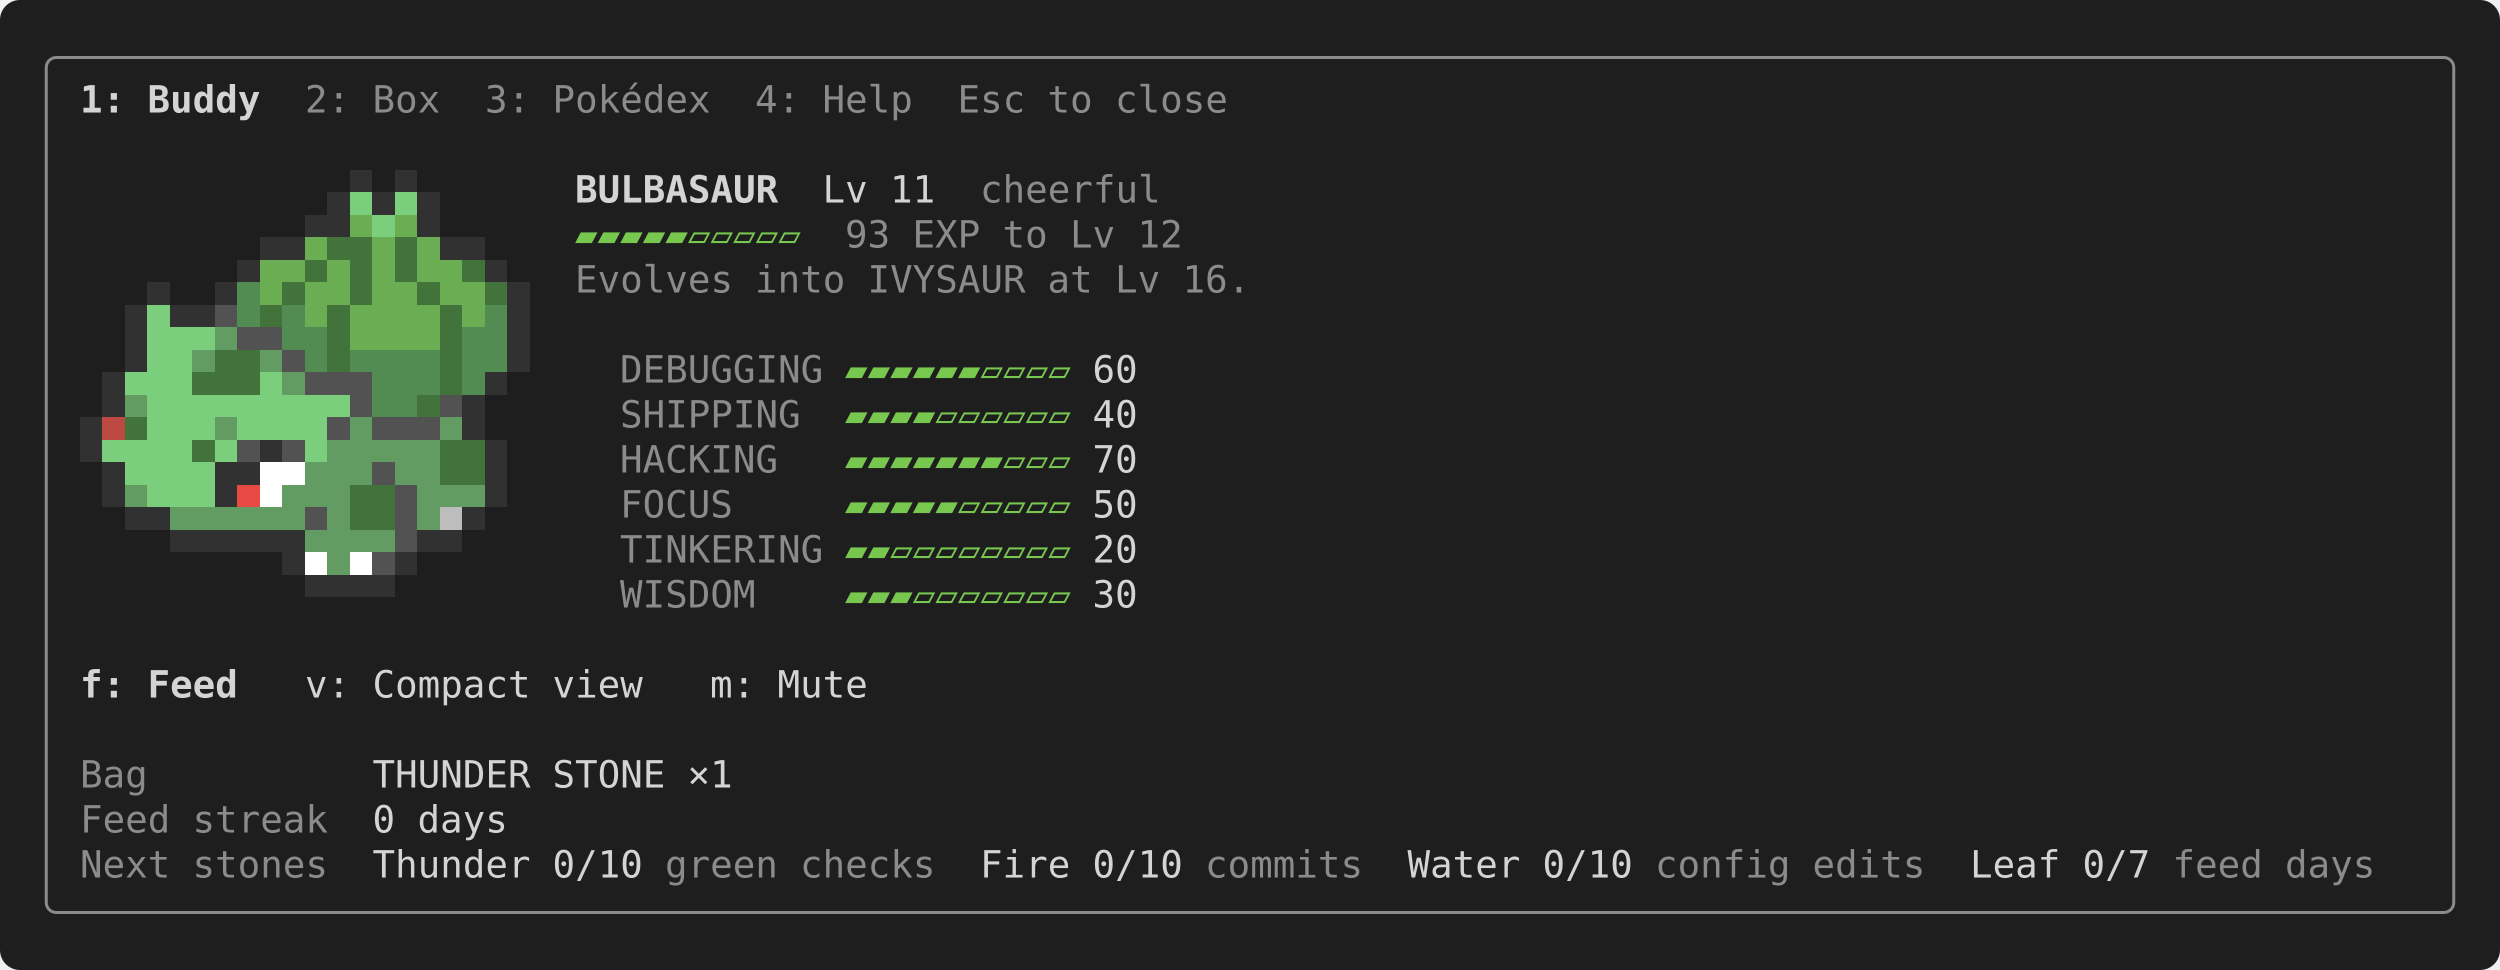
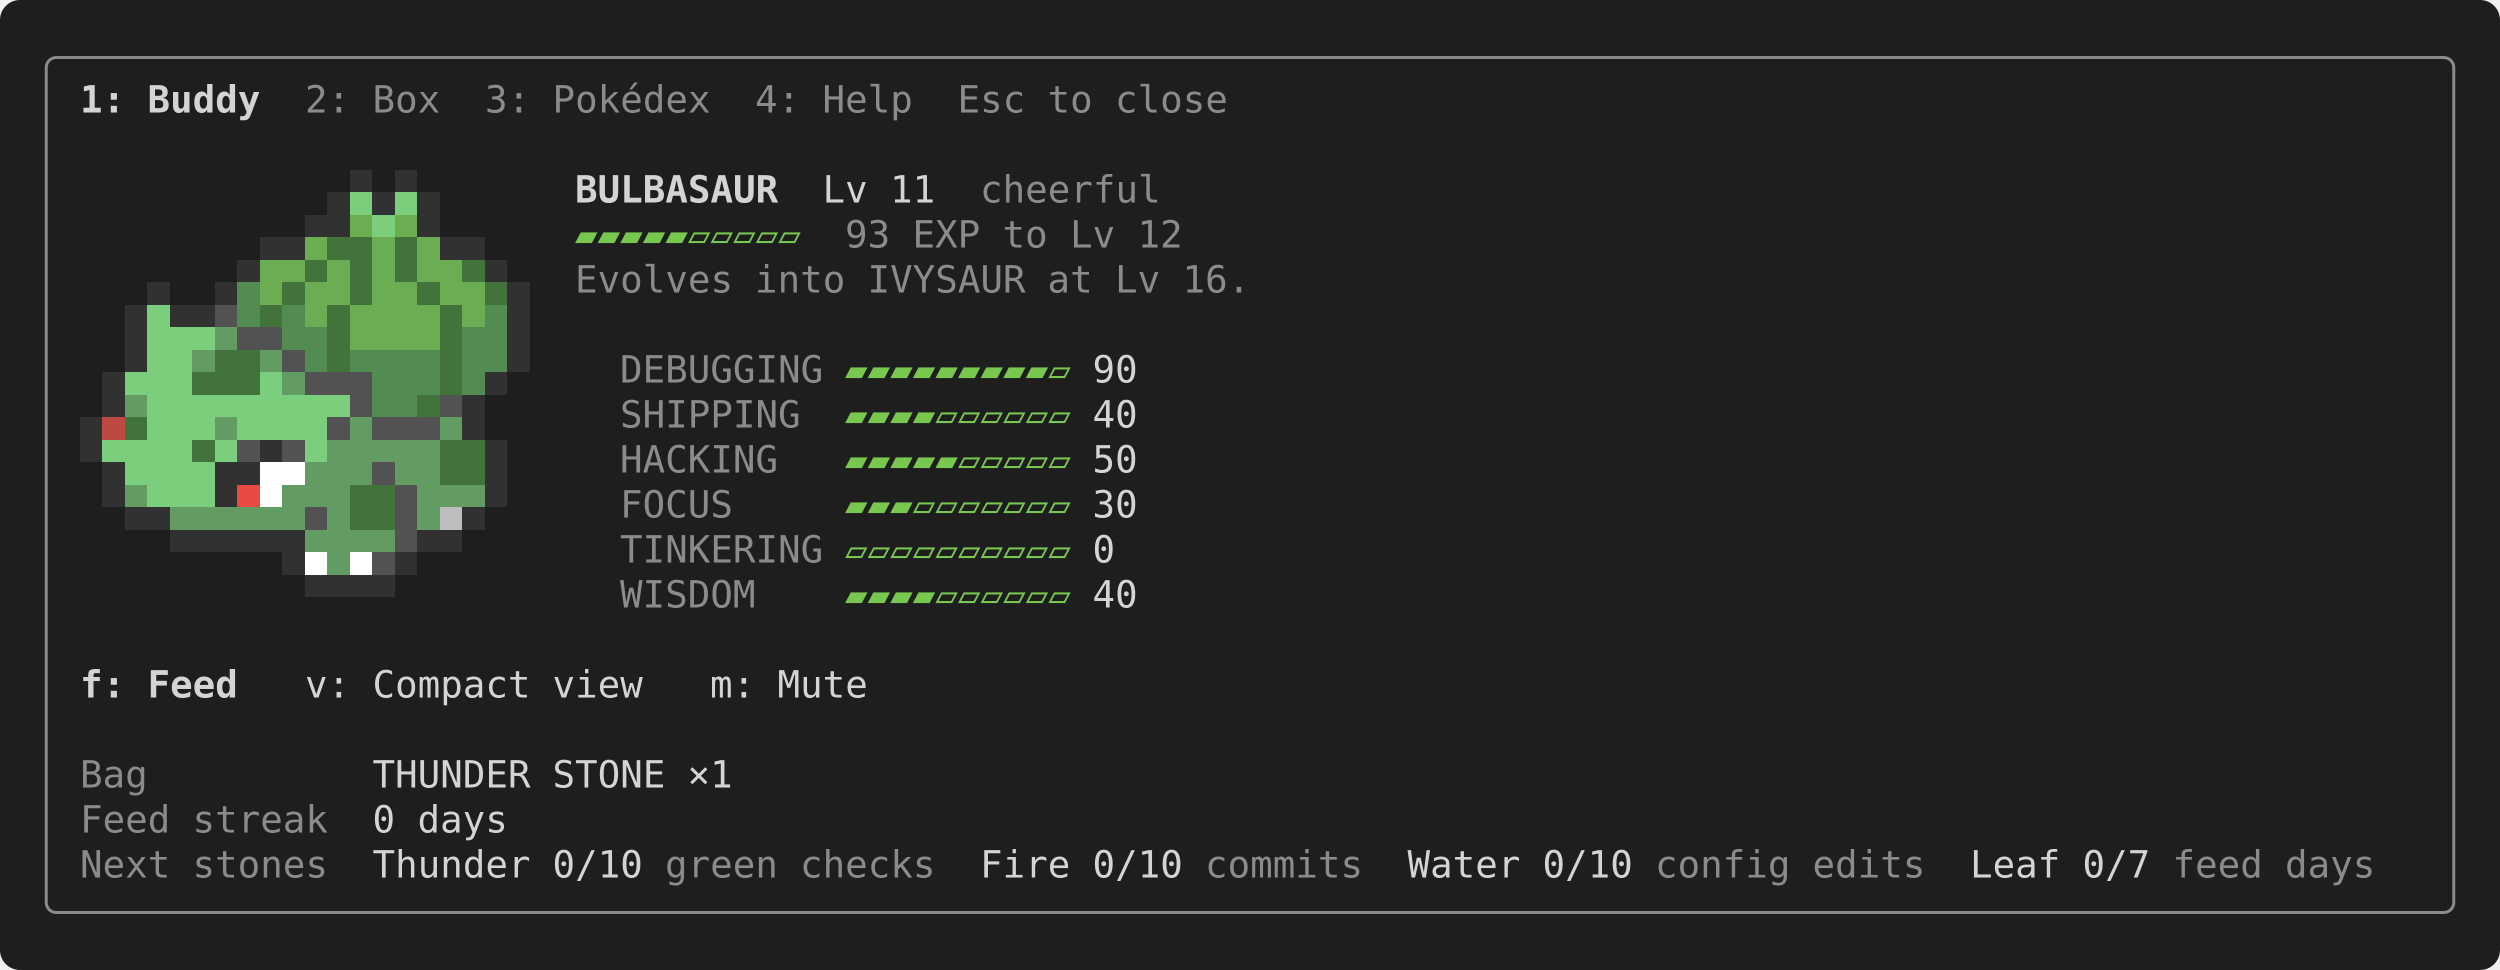
<svg xmlns="http://www.w3.org/2000/svg" width="1000" height="388" viewBox="0 0 1000 388">
  <rect width="1000" height="388" rx="8" fill="#1e1e1e" />
  <g shape-rendering="crispEdges">
    <rect x="140" y="68" width="9" height="9" fill="#313131" />
    <rect x="158" y="68" width="9" height="9" fill="#313131" />
    <rect x="131" y="77" width="9" height="9" fill="#313131" />
    <rect x="140" y="77" width="9" height="9" fill="#7bce7b" />
    <rect x="149" y="77" width="9" height="9" fill="#313131" />
    <rect x="158" y="77" width="9" height="9" fill="#7bce7b" />
    <rect x="167" y="77" width="9" height="9" fill="#313131" />
    <rect x="122" y="86" width="18" height="9" fill="#313131" />
    <rect x="140" y="86" width="9" height="9" fill="#6bad52" />
    <rect x="149" y="86" width="9" height="9" fill="#7bce7b" />
    <rect x="158" y="86" width="9" height="9" fill="#6bad52" />
    <rect x="167" y="86" width="9" height="9" fill="#313131" />
    <rect x="104" y="95" width="18" height="9" fill="#313131" />
    <rect x="122" y="95" width="9" height="9" fill="#6bad52" />
    <rect x="131" y="95" width="18" height="9" fill="#42733a" />
    <rect x="149" y="95" width="9" height="9" fill="#6bad52" />
    <rect x="158" y="95" width="9" height="9" fill="#42733a" />
    <rect x="167" y="95" width="9" height="9" fill="#6bad52" />
    <rect x="176" y="95" width="18" height="9" fill="#313131" />
    <rect x="95" y="104" width="9" height="9" fill="#313131" />
    <rect x="104" y="104" width="18" height="9" fill="#6bad52" />
    <rect x="122" y="104" width="9" height="9" fill="#42733a" />
    <rect x="131" y="104" width="9" height="9" fill="#6bad52" />
    <rect x="140" y="104" width="9" height="9" fill="#42733a" />
    <rect x="149" y="104" width="9" height="9" fill="#6bad52" />
    <rect x="158" y="104" width="9" height="9" fill="#42733a" />
    <rect x="167" y="104" width="18" height="9" fill="#6bad52" />
    <rect x="185" y="104" width="9" height="9" fill="#42733a" />
    <rect x="194" y="104" width="9" height="9" fill="#313131" />
    <rect x="59" y="113" width="9" height="9" fill="#313131" />
    <rect x="86" y="113" width="9" height="9" fill="#313131" />
    <rect x="95" y="113" width="9" height="9" fill="#528c52" />
    <rect x="104" y="113" width="9" height="9" fill="#6bad52" />
    <rect x="113" y="113" width="9" height="9" fill="#42733a" />
    <rect x="122" y="113" width="18" height="9" fill="#6bad52" />
    <rect x="140" y="113" width="9" height="9" fill="#42733a" />
    <rect x="149" y="113" width="18" height="9" fill="#6bad52" />
    <rect x="167" y="113" width="9" height="9" fill="#42733a" />
    <rect x="176" y="113" width="18" height="9" fill="#6bad52" />
    <rect x="194" y="113" width="9" height="9" fill="#42733a" />
    <rect x="203" y="113" width="9" height="9" fill="#313131" />
    <rect x="50" y="122" width="9" height="9" fill="#313131" />
    <rect x="59" y="122" width="9" height="9" fill="#7bce7b" />
    <rect x="68" y="122" width="18" height="9" fill="#313131" />
    <rect x="86" y="122" width="9" height="9" fill="#525252" />
    <rect x="95" y="122" width="9" height="9" fill="#528c52" />
    <rect x="104" y="122" width="9" height="9" fill="#42733a" />
    <rect x="113" y="122" width="9" height="9" fill="#528c52" />
    <rect x="122" y="122" width="9" height="9" fill="#6bad52" />
    <rect x="131" y="122" width="9" height="9" fill="#42733a" />
    <rect x="140" y="122" width="36" height="9" fill="#6bad52" />
    <rect x="176" y="122" width="9" height="9" fill="#42733a" />
    <rect x="185" y="122" width="9" height="9" fill="#6bad52" />
    <rect x="194" y="122" width="9" height="9" fill="#528c52" />
    <rect x="203" y="122" width="9" height="9" fill="#313131" />
    <rect x="50" y="131" width="9" height="9" fill="#313131" />
    <rect x="59" y="131" width="27" height="9" fill="#7bce7b" />
    <rect x="86" y="131" width="9" height="9" fill="#639c63" />
    <rect x="95" y="131" width="18" height="9" fill="#525252" />
    <rect x="113" y="131" width="18" height="9" fill="#528c52" />
    <rect x="131" y="131" width="9" height="9" fill="#42733a" />
    <rect x="140" y="131" width="36" height="9" fill="#6bad52" />
    <rect x="176" y="131" width="9" height="9" fill="#42733a" />
    <rect x="185" y="131" width="18" height="9" fill="#528c52" />
    <rect x="203" y="131" width="9" height="9" fill="#313131" />
    <rect x="50" y="140" width="9" height="9" fill="#313131" />
    <rect x="59" y="140" width="18" height="9" fill="#7bce7b" />
    <rect x="77" y="140" width="9" height="9" fill="#639c63" />
    <rect x="86" y="140" width="18" height="9" fill="#42733a" />
    <rect x="104" y="140" width="9" height="9" fill="#639c63" />
    <rect x="113" y="140" width="9" height="9" fill="#525252" />
    <rect x="122" y="140" width="9" height="9" fill="#528c52" />
    <rect x="131" y="140" width="9" height="9" fill="#42733a" />
    <rect x="140" y="140" width="36" height="9" fill="#528c52" />
    <rect x="176" y="140" width="9" height="9" fill="#42733a" />
    <rect x="185" y="140" width="18" height="9" fill="#528c52" />
    <rect x="203" y="140" width="9" height="9" fill="#313131" />
    <rect x="41" y="149" width="9" height="9" fill="#313131" />
    <rect x="50" y="149" width="27" height="9" fill="#7bce7b" />
    <rect x="77" y="149" width="27" height="9" fill="#42733a" />
    <rect x="104" y="149" width="9" height="9" fill="#7bce7b" />
    <rect x="113" y="149" width="9" height="9" fill="#639c63" />
    <rect x="122" y="149" width="27" height="9" fill="#525252" />
    <rect x="149" y="149" width="27" height="9" fill="#528c52" />
    <rect x="176" y="149" width="9" height="9" fill="#42733a" />
    <rect x="185" y="149" width="9" height="9" fill="#528c52" />
    <rect x="194" y="149" width="9" height="9" fill="#313131" />
    <rect x="41" y="158" width="9" height="9" fill="#313131" />
    <rect x="50" y="158" width="9" height="9" fill="#639c63" />
    <rect x="59" y="158" width="81" height="9" fill="#7bce7b" />
    <rect x="140" y="158" width="9" height="9" fill="#525252" />
    <rect x="149" y="158" width="18" height="9" fill="#528c52" />
    <rect x="167" y="158" width="9" height="9" fill="#42733a" />
    <rect x="176" y="158" width="9" height="9" fill="#525252" />
    <rect x="185" y="158" width="9" height="9" fill="#313131" />
    <rect x="32" y="167" width="9" height="9" fill="#313131" />
    <rect x="41" y="167" width="9" height="9" fill="#bd4a42" />
    <rect x="50" y="167" width="9" height="9" fill="#42733a" />
    <rect x="59" y="167" width="27" height="9" fill="#7bce7b" />
    <rect x="86" y="167" width="9" height="9" fill="#639c63" />
    <rect x="95" y="167" width="36" height="9" fill="#7bce7b" />
    <rect x="131" y="167" width="9" height="9" fill="#525252" />
    <rect x="140" y="167" width="9" height="9" fill="#639c63" />
    <rect x="149" y="167" width="27" height="9" fill="#525252" />
    <rect x="176" y="167" width="9" height="9" fill="#639c63" />
    <rect x="185" y="167" width="9" height="9" fill="#313131" />
    <rect x="32" y="176" width="9" height="9" fill="#313131" />
    <rect x="41" y="176" width="36" height="9" fill="#7bce7b" />
    <rect x="77" y="176" width="9" height="9" fill="#42733a" />
    <rect x="86" y="176" width="9" height="9" fill="#7bce7b" />
    <rect x="95" y="176" width="9" height="9" fill="#525252" />
    <rect x="104" y="176" width="9" height="9" fill="#313131" />
    <rect x="113" y="176" width="9" height="9" fill="#525252" />
    <rect x="122" y="176" width="9" height="9" fill="#7bce7b" />
    <rect x="131" y="176" width="45" height="9" fill="#639c63" />
    <rect x="176" y="176" width="18" height="9" fill="#42733a" />
    <rect x="194" y="176" width="9" height="9" fill="#313131" />
    <rect x="41" y="185" width="9" height="9" fill="#313131" />
    <rect x="50" y="185" width="36" height="9" fill="#7bce7b" />
    <rect x="86" y="185" width="18" height="9" fill="#313131" />
    <rect x="104" y="185" width="18" height="9" fill="#ffffff" />
    <rect x="122" y="185" width="27" height="9" fill="#639c63" />
    <rect x="149" y="185" width="9" height="9" fill="#525252" />
    <rect x="158" y="185" width="18" height="9" fill="#639c63" />
    <rect x="176" y="185" width="18" height="9" fill="#42733a" />
    <rect x="194" y="185" width="9" height="9" fill="#313131" />
    <rect x="41" y="194" width="9" height="9" fill="#313131" />
    <rect x="50" y="194" width="9" height="9" fill="#639c63" />
    <rect x="59" y="194" width="27" height="9" fill="#7bce7b" />
    <rect x="86" y="194" width="9" height="9" fill="#313131" />
    <rect x="95" y="194" width="9" height="9" fill="#e64a42" />
    <rect x="104" y="194" width="9" height="9" fill="#ffffff" />
    <rect x="113" y="194" width="27" height="9" fill="#639c63" />
    <rect x="140" y="194" width="18" height="9" fill="#42733a" />
    <rect x="158" y="194" width="9" height="9" fill="#525252" />
    <rect x="167" y="194" width="27" height="9" fill="#639c63" />
    <rect x="194" y="194" width="9" height="9" fill="#313131" />
    <rect x="50" y="203" width="18" height="9" fill="#313131" />
    <rect x="68" y="203" width="54" height="9" fill="#639c63" />
    <rect x="122" y="203" width="9" height="9" fill="#525252" />
    <rect x="131" y="203" width="9" height="9" fill="#639c63" />
    <rect x="140" y="203" width="18" height="9" fill="#42733a" />
    <rect x="158" y="203" width="9" height="9" fill="#525252" />
    <rect x="167" y="203" width="9" height="9" fill="#639c63" />
    <rect x="176" y="203" width="9" height="9" fill="#bdbdbd" />
    <rect x="185" y="203" width="9" height="9" fill="#313131" />
    <rect x="68" y="212" width="54" height="9" fill="#313131" />
    <rect x="122" y="212" width="36" height="9" fill="#639c63" />
    <rect x="158" y="212" width="9" height="9" fill="#525252" />
    <rect x="167" y="212" width="18" height="9" fill="#313131" />
    <rect x="113" y="221" width="9" height="9" fill="#313131" />
    <rect x="122" y="221" width="9" height="9" fill="#ffffff" />
    <rect x="131" y="221" width="9" height="9" fill="#639c63" />
    <rect x="140" y="221" width="9" height="9" fill="#ffffff" />
    <rect x="149" y="221" width="9" height="9" fill="#525252" />
    <rect x="158" y="221" width="9" height="9" fill="#313131" />
    <rect x="122" y="230" width="36" height="9" fill="#313131" />
  </g>
  <path d="M18.5 32V27a4 4 0 0 1 4 -4H23M23 23h9M32 23h9M41 23h9M50 23h9M59 23h9M68 23h9M77 23h9M86 23h9M95 23h9M104 23h9M113 23h9M122 23h9M131 23h9M140 23h9M149 23h9M158 23h9M167 23h9M176 23h9M185 23h9M194 23h9M203 23h9M212 23h9M221 23h9M230 23h9M239 23h9M248 23h9M257 23h9M266 23h9M275 23h9M284 23h9M293 23h9M302 23h9M311 23h9M320 23h9M329 23h9M338 23h9M347 23h9M356 23h9M365 23h9M374 23h9M383 23h9M392 23h9M401 23h9M410 23h9M419 23h9M428 23h9M437 23h9M446 23h9M455 23h9M464 23h9M473 23h9M482 23h9M491 23h9M500 23h9M509 23h9M518 23h9M527 23h9M536 23h9M545 23h9M554 23h9M563 23h9M572 23h9M581 23h9M590 23h9M599 23h9M608 23h9M617 23h9M626 23h9M635 23h9M644 23h9M653 23h9M662 23h9M671 23h9M680 23h9M689 23h9M698 23h9M707 23h9M716 23h9M725 23h9M734 23h9M743 23h9M752 23h9M761 23h9M770 23h9M779 23h9M788 23h9M797 23h9M806 23h9M815 23h9M824 23h9M833 23h9M842 23h9M851 23h9M860 23h9M869 23h9M878 23h9M887 23h9M896 23h9M905 23h9M914 23h9M923 23h9M932 23h9M941 23h9M950 23h9M959 23h9M968 23h9M977 23H977.5a4 4 0 0 1 4 4V32M18.5 32v18M981.5 32v18M18.5 50v18M981.5 50v18M18.5 68v18M981.5 68v18M18.5 86v18M981.5 86v18M18.5 104v18M981.5 104v18M18.5 122v18M981.5 122v18M18.5 140v18M981.5 140v18M18.5 158v18M981.5 158v18M18.5 176v18M981.5 176v18M18.5 194v18M981.5 194v18M18.5 212v18M981.5 212v18M18.5 230v18M981.5 230v18M18.5 248v18M981.5 248v18M18.5 266v18M981.5 266v18M18.5 284v18M981.5 284v18M18.5 302v18M981.5 302v18M18.5 320v18M981.5 320v18M18.5 338v18M981.5 338v18M18.5 356V361a4 4 0 0 0 4 4H23M23 365h9M32 365h9M41 365h9M50 365h9M59 365h9M68 365h9M77 365h9M86 365h9M95 365h9M104 365h9M113 365h9M122 365h9M131 365h9M140 365h9M149 365h9M158 365h9M167 365h9M176 365h9M185 365h9M194 365h9M203 365h9M212 365h9M221 365h9M230 365h9M239 365h9M248 365h9M257 365h9M266 365h9M275 365h9M284 365h9M293 365h9M302 365h9M311 365h9M320 365h9M329 365h9M338 365h9M347 365h9M356 365h9M365 365h9M374 365h9M383 365h9M392 365h9M401 365h9M410 365h9M419 365h9M428 365h9M437 365h9M446 365h9M455 365h9M464 365h9M473 365h9M482 365h9M491 365h9M500 365h9M509 365h9M518 365h9M527 365h9M536 365h9M545 365h9M554 365h9M563 365h9M572 365h9M581 365h9M590 365h9M599 365h9M608 365h9M617 365h9M626 365h9M635 365h9M644 365h9M653 365h9M662 365h9M671 365h9M680 365h9M689 365h9M698 365h9M707 365h9M716 365h9M725 365h9M734 365h9M743 365h9M752 365h9M761 365h9M770 365h9M779 365h9M788 365h9M797 365h9M806 365h9M815 365h9M824 365h9M833 365h9M842 365h9M851 365h9M860 365h9M869 365h9M878 365h9M887 365h9M896 365h9M905 365h9M914 365h9M923 365h9M932 365h9M941 365h9M950 365h9M959 365h9M968 365h9M977 365H977.5a4 4 0 0 0 4 -4V356" fill="none" stroke="#d4d4d4" stroke-width="1.2" opacity="0.6" />
  <g font-family="'SF Mono', Menlo, Consolas, monospace" font-size="15" fill="#d4d4d4">
    <text x="32 41" y="45" font-weight="700">1:</text>
    <text x="59 68 77 86 95" y="45" font-weight="700">Buddy</text>
    <text x="122 131" y="45" opacity="0.6">2:</text>
    <text x="149 158 167" y="45" opacity="0.6">Box</text>
    <text x="194 203" y="45" opacity="0.6">3:</text>
    <text x="221 230 239 248 257 266 275" y="45" opacity="0.6">Pokédex</text>
    <text x="302 311" y="45" opacity="0.6">4:</text>
    <text x="329 338 347 356" y="45" opacity="0.6">Help</text>
    <text x="383 392 401" y="45" opacity="0.6">Esc</text>
    <text x="419 428" y="45" opacity="0.6">to</text>
    <text x="446 455 464 473 482" y="45" opacity="0.6">close</text>
    <text x="230 239 248 257 266 275 284 293 302" y="81" font-weight="700">BULBASAUR</text>
    <text x="329 338" y="81">Lv</text>
    <text x="356 365" y="81">11</text>
    <text x="392 401 410 419 428 437 446 455" y="81" opacity="0.6">cheerful</text>
    <text x="230 239 248 257 266 275 284 293 302 311" y="99" fill="#78c850">▰▰▰▰▰▱▱▱▱▱</text>
    <text x="338 347" y="99" opacity="0.6">93</text>
    <text x="365 374 383" y="99" opacity="0.6">EXP</text>
    <text x="401 410" y="99" opacity="0.6">to</text>
    <text x="428 437" y="99" opacity="0.6">Lv</text>
    <text x="455 464" y="99" opacity="0.6">12</text>
    <text x="230 239 248 257 266 275 284" y="117" opacity="0.6">Evolves</text>
    <text x="302 311 320 329" y="117" opacity="0.6">into</text>
    <text x="347 356 365 374 383 392 401" y="117" opacity="0.6">IVYSAUR</text>
    <text x="419 428" y="117" opacity="0.6">at</text>
    <text x="446 455" y="117" opacity="0.6">Lv</text>
    <text x="473 482 491" y="117" opacity="0.6">16.</text>
    <text x="248 257 266 275 284 293 302 311 320" y="153" opacity="0.6">DEBUGGING</text>
-     <text x="338 347 356 365 374 383 392 401 410 419" y="153" fill="#78c850">▰▰▰▰▰▰▱▱▱▱</text>
-     <text x="437 446" y="153">60</text>
+     <text x="338 347 356 365 374 383 392 401 410 419" y="153" fill="#78c850">▰▰▰▰▰▰▰▰▰▱</text>
+     <text x="437 446" y="153">90</text>
    <text x="248 257 266 275 284 293 302 311" y="171" opacity="0.6">SHIPPING</text>
    <text x="338 347 356 365 374 383 392 401 410 419" y="171" fill="#78c850">▰▰▰▰▱▱▱▱▱▱</text>
    <text x="437 446" y="171">40</text>
    <text x="248 257 266 275 284 293 302" y="189" opacity="0.6">HACKING</text>
-     <text x="338 347 356 365 374 383 392 401 410 419" y="189" fill="#78c850">▰▰▰▰▰▰▰▱▱▱</text>
-     <text x="437 446" y="189">70</text>
+     <text x="338 347 356 365 374 383 392 401 410 419" y="189" fill="#78c850">▰▰▰▰▰▱▱▱▱▱</text>
+     <text x="437 446" y="189">50</text>
    <text x="248 257 266 275 284" y="207" opacity="0.6">FOCUS</text>
-     <text x="338 347 356 365 374 383 392 401 410 419" y="207" fill="#78c850">▰▰▰▰▰▱▱▱▱▱</text>
-     <text x="437 446" y="207">50</text>
+     <text x="338 347 356 365 374 383 392 401 410 419" y="207" fill="#78c850">▰▰▰▱▱▱▱▱▱▱</text>
+     <text x="437 446" y="207">30</text>
    <text x="248 257 266 275 284 293 302 311 320" y="225" opacity="0.6">TINKERING</text>
-     <text x="338 347 356 365 374 383 392 401 410 419" y="225" fill="#78c850">▰▰▱▱▱▱▱▱▱▱</text>
-     <text x="437 446" y="225">20</text>
+     <text x="338 347 356 365 374 383 392 401 410 419" y="225" fill="#78c850">▱▱▱▱▱▱▱▱▱▱</text>
+     <text x="437" y="225">0</text>
    <text x="248 257 266 275 284 293" y="243" opacity="0.6">WISDOM</text>
-     <text x="338 347 356 365 374 383 392 401 410 419" y="243" fill="#78c850">▰▰▰▱▱▱▱▱▱▱</text>
-     <text x="437 446" y="243">30</text>
+     <text x="338 347 356 365 374 383 392 401 410 419" y="243" fill="#78c850">▰▰▰▰▱▱▱▱▱▱</text>
+     <text x="437 446" y="243">40</text>
    <text x="32 41" y="279" font-weight="700">f:</text>
    <text x="59 68 77 86" y="279" font-weight="700">Feed</text>
    <text x="122 131" y="279">v:</text>
    <text x="149 158 167 176 185 194 203" y="279">Compact</text>
    <text x="221 230 239 248" y="279">view</text>
    <text x="284 293" y="279">m:</text>
    <text x="311 320 329 338" y="279">Mute</text>
    <text x="32 41 50" y="315" opacity="0.6">Bag</text>
    <text x="149 158 167 176 185 194 203" y="315">THUNDER</text>
    <text x="221 230 239 248 257" y="315">STONE</text>
    <text x="275 284" y="315">×1</text>
    <text x="32 41 50 59" y="333" opacity="0.6">Feed</text>
    <text x="77 86 95 104 113 122" y="333" opacity="0.6">streak</text>
    <text x="149" y="333">0</text>
    <text x="167 176 185 194" y="333">days</text>
    <text x="32 41 50 59" y="351" opacity="0.6">Next</text>
    <text x="77 86 95 104 113 122" y="351" opacity="0.6">stones</text>
    <text x="149 158 167 176 185 194 203" y="351">Thunder</text>
    <text x="221 230 239 248" y="351">0/10</text>
    <text x="266 275 284 293 302" y="351" opacity="0.6">green</text>
    <text x="320 329 338 347 356 365" y="351" opacity="0.6">checks</text>
    <text x="392 401 410 419" y="351">Fire</text>
    <text x="437 446 455 464" y="351">0/10</text>
    <text x="482 491 500 509 518 527 536" y="351" opacity="0.6">commits</text>
    <text x="563 572 581 590 599" y="351">Water</text>
    <text x="617 626 635 644" y="351">0/10</text>
    <text x="662 671 680 689 698 707" y="351" opacity="0.6">config</text>
    <text x="725 734 743 752 761" y="351" opacity="0.6">edits</text>
    <text x="788 797 806 815" y="351">Leaf</text>
    <text x="833 842 851" y="351">0/7</text>
    <text x="869 878 887 896" y="351" opacity="0.6">feed</text>
    <text x="914 923 932 941" y="351" opacity="0.6">days</text>
  </g>
</svg>
